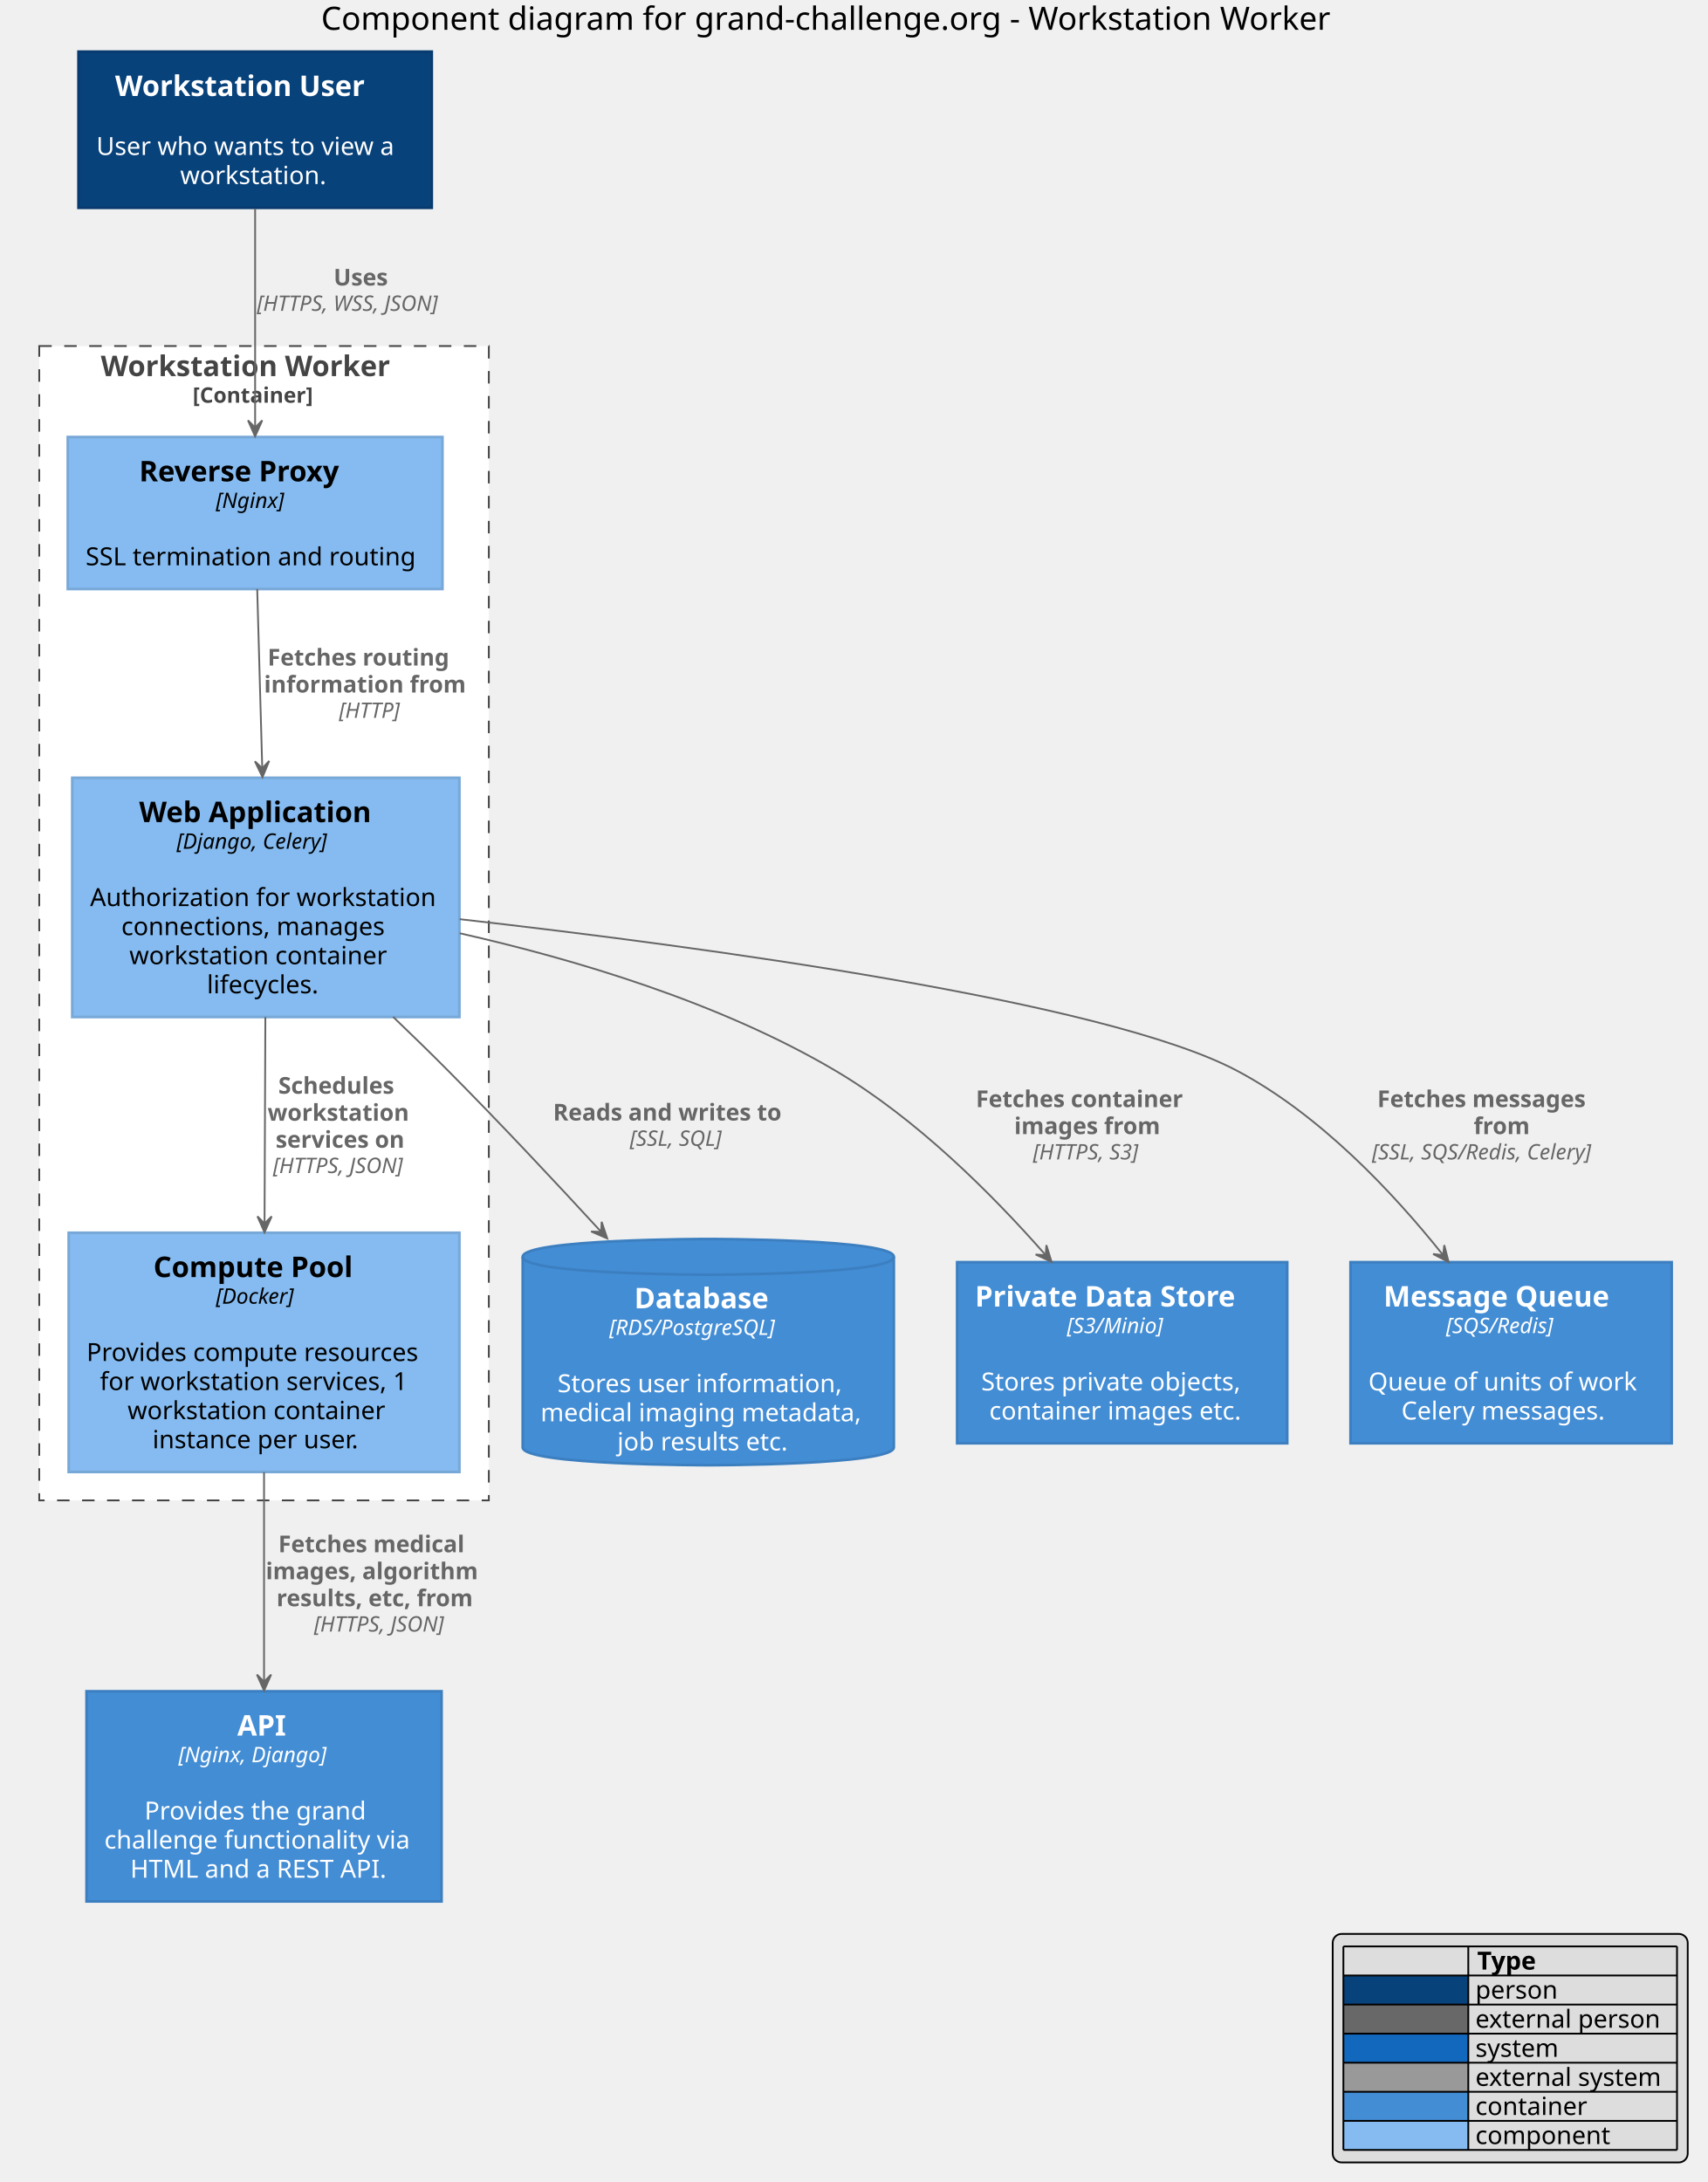
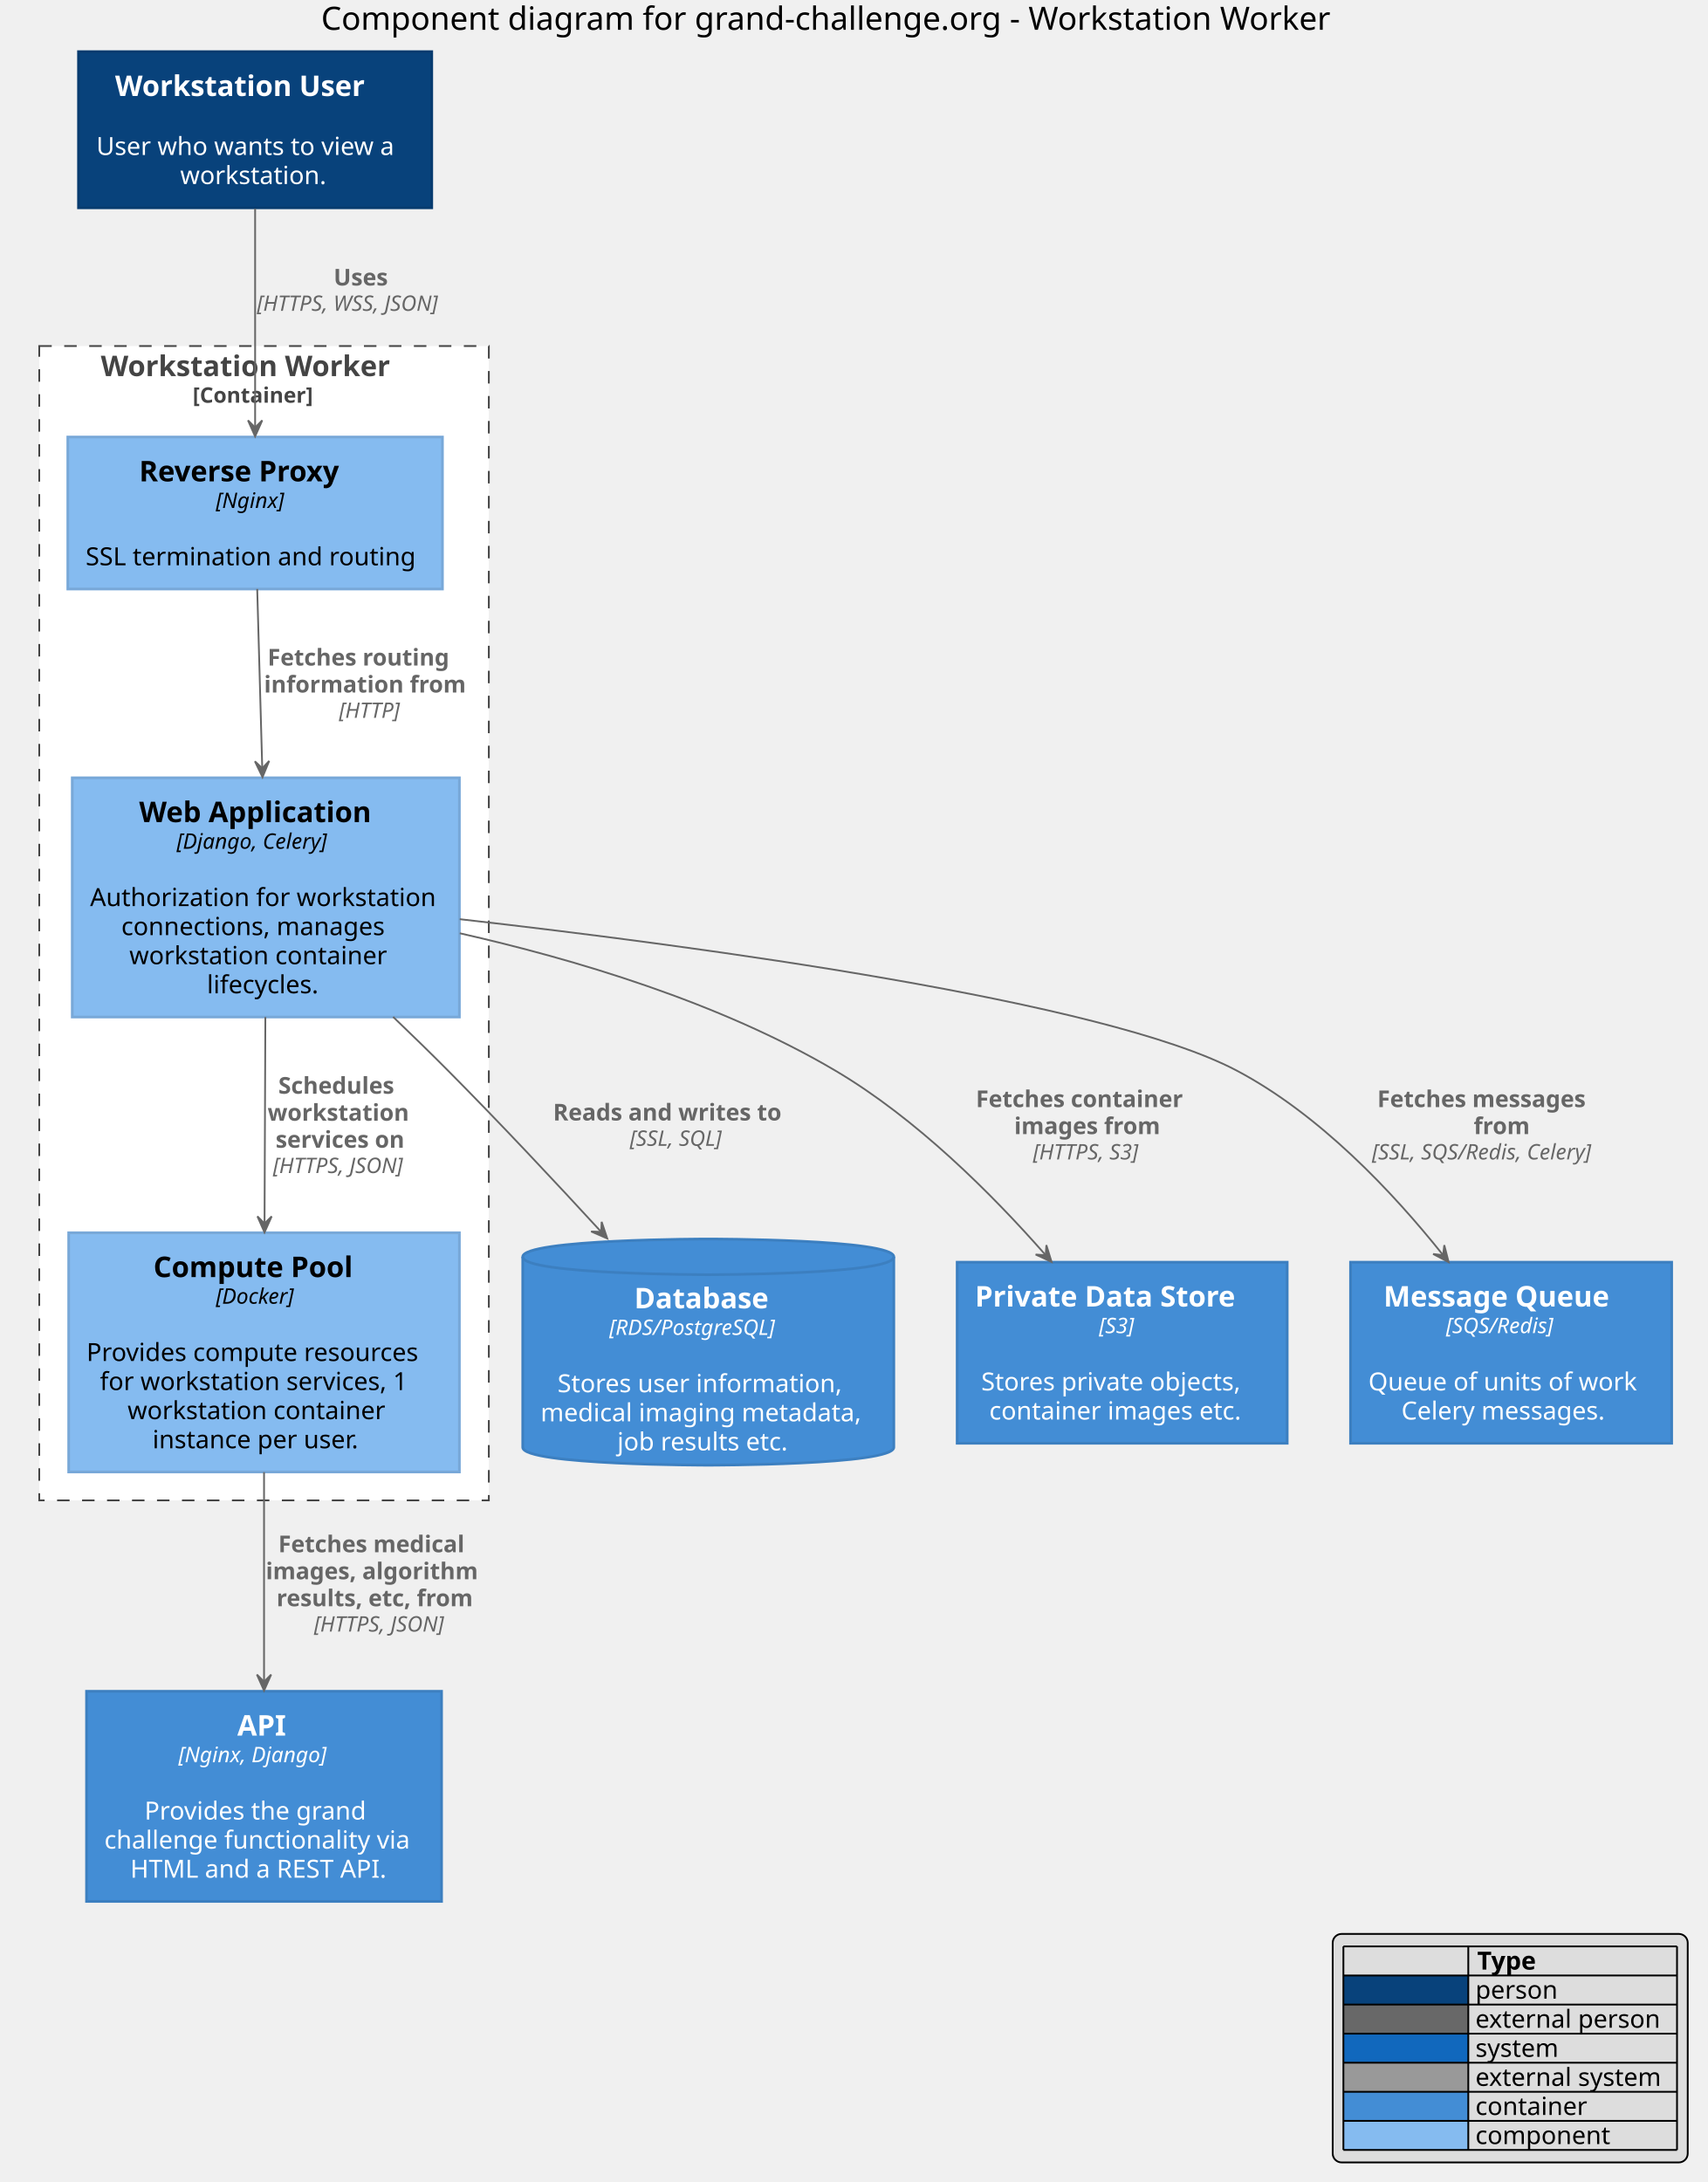
<svg xmlns="http://www.w3.org/2000/svg" contentScriptType="application/ecmascript" contentStyleType="text/css" height="1223px" preserveAspectRatio="none" style="width:957px;height:1223px;" version="1.1" viewBox="0 0 957 1223" width="957px" zoomAndPan="magnify">
  <defs />
  <g>
    <text fill="#000000" font-family="sans-serif" font-size="18" lengthAdjust="spacingAndGlyphs" textLength="595" x="180" y="16.708">Component diagram for grand-challenge.org - Workstation Worker</text>
    <rect fill="#FFFFFF" height="647" style="stroke: #444444; stroke-width: 1.0; stroke-dasharray: 7.0,7.0;" width="252" x="22" y="193.953" />
    <text fill="#444444" font-family="sans-serif" font-size="16" font-weight="bold" lengthAdjust="spacingAndGlyphs" textLength="183" x="56.5" y="210.805">Workstation Worker</text>
    <text fill="#444444" font-family="sans-serif" font-size="12" font-weight="bold" lengthAdjust="spacingAndGlyphs" textLength="80" x="108" y="225.717">[Container]</text>
    <rect fill="#85BBF0" height="85.188" style="stroke: #78A8D8; stroke-width: 1.5;" width="210" x="38" y="244.953" />
    <text fill="#000000" font-family="sans-serif" font-size="16" font-weight="bold" lengthAdjust="spacingAndGlyphs" textLength="130" x="78" y="269.805">Reverse Proxy</text>
    <text fill="#000000" font-family="sans-serif" font-size="12" font-style="italic" lengthAdjust="spacingAndGlyphs" textLength="44" x="121" y="284.717">[Nginx]</text>
    <text fill="#000000" font-family="sans-serif" font-size="14" lengthAdjust="spacingAndGlyphs" textLength="0" x="145" y="300.542" />
    <text fill="#000000" font-family="sans-serif" font-size="14" lengthAdjust="spacingAndGlyphs" textLength="190" x="48" y="316.839">SSL termination and routing</text>
    <rect fill="#85BBF0" height="134.078" style="stroke: #78A8D8; stroke-width: 1.5;" width="217" x="40.5" y="435.953" />
    <text fill="#000000" font-family="sans-serif" font-size="16" font-weight="bold" lengthAdjust="spacingAndGlyphs" textLength="142" x="78" y="460.805">Web Application</text>
    <text fill="#000000" font-family="sans-serif" font-size="12" font-style="italic" lengthAdjust="spacingAndGlyphs" textLength="100" x="99" y="475.717">[Django, Celery]</text>
    <text fill="#000000" font-family="sans-serif" font-size="14" lengthAdjust="spacingAndGlyphs" textLength="0" x="151" y="491.542" />
    <text fill="#000000" font-family="sans-serif" font-size="14" lengthAdjust="spacingAndGlyphs" textLength="197" x="50.5" y="507.839">Authorization for workstation</text>
    <text fill="#000000" font-family="sans-serif" font-size="14" lengthAdjust="spacingAndGlyphs" textLength="158" x="68" y="524.136">connections, manages</text>
    <text fill="#000000" font-family="sans-serif" font-size="14" lengthAdjust="spacingAndGlyphs" textLength="149" x="72.5" y="540.433">workstation container</text>
    <text fill="#000000" font-family="sans-serif" font-size="14" lengthAdjust="spacingAndGlyphs" textLength="66" x="116" y="556.73">lifecycles.</text>
    <rect fill="#85BBF0" height="134.078" style="stroke: #78A8D8; stroke-width: 1.5;" width="219" x="38.5" y="690.953" />
    <text fill="#000000" font-family="sans-serif" font-size="16" font-weight="bold" lengthAdjust="spacingAndGlyphs" textLength="124" x="86" y="715.805">Compute Pool</text>
    <text fill="#000000" font-family="sans-serif" font-size="12" font-style="italic" lengthAdjust="spacingAndGlyphs" textLength="54" x="121" y="730.717">[Docker]</text>
    <text fill="#000000" font-family="sans-serif" font-size="14" lengthAdjust="spacingAndGlyphs" textLength="0" x="150" y="746.542" />
    <text fill="#000000" font-family="sans-serif" font-size="14" lengthAdjust="spacingAndGlyphs" textLength="199" x="48.5" y="762.839">Provides compute resources</text>
    <text fill="#000000" font-family="sans-serif" font-size="14" lengthAdjust="spacingAndGlyphs" textLength="180" x="56" y="779.136">for workstation services, 1</text>
    <text fill="#000000" font-family="sans-serif" font-size="14" lengthAdjust="spacingAndGlyphs" textLength="149" x="71.5" y="795.433">workstation container</text>
    <text fill="#000000" font-family="sans-serif" font-size="14" lengthAdjust="spacingAndGlyphs" textLength="125" x="85.5" y="811.73">instance per user.</text>
    <rect fill="#08427B" height="87.516" style="stroke: #073B6F; stroke-width: 1.5;" width="198" x="44" y="28.953" />
    <text fill="#FFFFFF" font-family="sans-serif" font-size="16" font-weight="bold" lengthAdjust="spacingAndGlyphs" textLength="157" x="64.5" y="53.805">Workstation User</text>
    <text fill="#FFFFFF" font-family="sans-serif" font-size="14" lengthAdjust="spacingAndGlyphs" textLength="0" x="145" y="70.573" />
    <text fill="#FFFFFF" font-family="sans-serif" font-size="14" lengthAdjust="spacingAndGlyphs" textLength="174" x="54" y="86.87">User who wants to view a</text>
    <text fill="#FFFFFF" font-family="sans-serif" font-size="14" lengthAdjust="spacingAndGlyphs" textLength="84" x="101" y="103.167">workstation.</text>
    <path d="M293,704.453 C293,694.453 397,694.453 397,694.453 C397,694.453 501,694.453 501,704.453 L501,811.234 C501,821.234 397,821.234 397,821.234 C397,821.234 293,821.234 293,811.234 L293,704.453 " fill="#438DD5" style="stroke: #3C7FC0; stroke-width: 1.5;" />
    <path d="M293,704.453 C293,714.453 397,714.453 397,714.453 C397,714.453 501,714.453 501,704.453 " fill="none" style="stroke: #3C7FC0; stroke-width: 1.5;" />
    <text fill="#FFFFFF" font-family="sans-serif" font-size="16" font-weight="bold" lengthAdjust="spacingAndGlyphs" textLength="83" x="355.5" y="733.305">Database</text>
    <text fill="#FFFFFF" font-family="sans-serif" font-size="12" font-style="italic" lengthAdjust="spacingAndGlyphs" textLength="111" x="341.5" y="748.217">[RDS/PostgreSQL]</text>
    <text fill="#FFFFFF" font-family="sans-serif" font-size="14" lengthAdjust="spacingAndGlyphs" textLength="0" x="399" y="764.042" />
    <text fill="#FFFFFF" font-family="sans-serif" font-size="14" lengthAdjust="spacingAndGlyphs" textLength="165" x="312.5" y="780.339">Stores user information,</text>
    <text fill="#FFFFFF" font-family="sans-serif" font-size="14" lengthAdjust="spacingAndGlyphs" textLength="184" x="303" y="796.636">medical imaging metadata,</text>
    <text fill="#FFFFFF" font-family="sans-serif" font-size="14" lengthAdjust="spacingAndGlyphs" textLength="102" x="346" y="812.933">job results etc.</text>
    <rect fill="#438DD5" height="101.484" style="stroke: #3C7FC0; stroke-width: 1.5;" width="185" x="536.5" y="707.453" />
    <text fill="#FFFFFF" font-family="sans-serif" font-size="16" font-weight="bold" lengthAdjust="spacingAndGlyphs" textLength="165" x="546.5" y="732.305">Private Data Store</text>
-     <text fill="#FFFFFF" font-family="sans-serif" font-size="12" font-style="italic" lengthAdjust="spacingAndGlyphs" textLength="62" x="598" y="747.217">[S3/Minio]</text>
+     <text fill="#FFFFFF" font-family="sans-serif" font-size="12" font-style="italic" lengthAdjust="spacingAndGlyphs" textLength="26" x="616" y="747.217">[S3]</text>
    <text fill="#FFFFFF" font-family="sans-serif" font-size="14" lengthAdjust="spacingAndGlyphs" textLength="0" x="631" y="763.042" />
    <text fill="#FFFFFF" font-family="sans-serif" font-size="14" lengthAdjust="spacingAndGlyphs" textLength="154" x="550" y="779.339">Stores private objects,</text>
    <text fill="#FFFFFF" font-family="sans-serif" font-size="14" lengthAdjust="spacingAndGlyphs" textLength="149" x="554.5" y="795.636">container images etc.</text>
    <rect fill="#438DD5" height="101.484" style="stroke: #3C7FC0; stroke-width: 1.5;" width="180" x="757" y="707.453" />
    <text fill="#FFFFFF" font-family="sans-serif" font-size="16" font-weight="bold" lengthAdjust="spacingAndGlyphs" textLength="143" x="775.5" y="732.305">Message Queue</text>
    <text fill="#FFFFFF" font-family="sans-serif" font-size="12" font-style="italic" lengthAdjust="spacingAndGlyphs" textLength="73" x="810.5" y="747.217">[SQS/Redis]</text>
    <text fill="#FFFFFF" font-family="sans-serif" font-size="14" lengthAdjust="spacingAndGlyphs" textLength="0" x="849" y="763.042" />
    <text fill="#FFFFFF" font-family="sans-serif" font-size="14" lengthAdjust="spacingAndGlyphs" textLength="156" x="767" y="779.339">Queue of units of work</text>
    <text fill="#FFFFFF" font-family="sans-serif" font-size="14" lengthAdjust="spacingAndGlyphs" textLength="123" x="785.5" y="795.636">Celery messages.</text>
    <rect fill="#438DD5" height="117.781" style="stroke: #3C7FC0; stroke-width: 1.5;" width="199" x="48.5" y="947.953" />
    <text fill="#FFFFFF" font-family="sans-serif" font-size="16" font-weight="bold" lengthAdjust="spacingAndGlyphs" textLength="30" x="133" y="972.805">API</text>
    <text fill="#FFFFFF" font-family="sans-serif" font-size="12" font-style="italic" lengthAdjust="spacingAndGlyphs" textLength="96" x="100" y="987.717">[Nginx, Django]</text>
    <text fill="#FFFFFF" font-family="sans-serif" font-size="14" lengthAdjust="spacingAndGlyphs" textLength="0" x="150" y="1003.542" />
    <text fill="#FFFFFF" font-family="sans-serif" font-size="14" lengthAdjust="spacingAndGlyphs" textLength="130" x="81" y="1019.839">Provides the grand</text>
    <text fill="#FFFFFF" font-family="sans-serif" font-size="14" lengthAdjust="spacingAndGlyphs" textLength="175" x="58.5" y="1036.136">challenge functionality via</text>
    <text fill="#FFFFFF" font-family="sans-serif" font-size="14" lengthAdjust="spacingAndGlyphs" textLength="150" x="73" y="1052.433">HTML and a REST API.</text>
    <path d="M144.17,330.123 C144.97,358.573 146.05,397.003 146.99,430.303 " fill="none" id="nginx-&gt;webapp" style="stroke: #666666; stroke-width: 1.0;" />
    <polygon fill="#666666" points="147.14,435.603,150.881,426.492,146.997,430.605,142.884,426.721,147.14,435.603" style="stroke: #666666; stroke-width: 1.0;" />
    <text fill="#666666" font-family="sans-serif" font-size="13" font-weight="bold" lengthAdjust="spacingAndGlyphs" textLength="116" x="150" y="373.02">Fetches routing</text>
    <text fill="#666666" font-family="sans-serif" font-size="13" font-weight="bold" lengthAdjust="spacingAndGlyphs" textLength="125" x="148" y="388.153">information from</text>
    <text fill="#666666" font-family="sans-serif" font-size="12" font-style="italic" lengthAdjust="spacingAndGlyphs" textLength="41" x="190" y="402.357">[HTTP]</text>
    <path d="M148.74,570.093 C148.6,605.543 148.43,649.243 148.28,685.473 " fill="none" id="webapp-&gt;docker" style="stroke: #666666; stroke-width: 1.0;" />
    <polygon fill="#666666" points="148.26,690.753,152.286,681.765,148.274,685.753,144.286,681.742,148.26,690.753" style="stroke: #666666; stroke-width: 1.0;" />
    <text fill="#666666" font-family="sans-serif" font-size="13" font-weight="bold" lengthAdjust="spacingAndGlyphs" textLength="75" x="156" y="613.02">Schedules</text>
    <text fill="#666666" font-family="sans-serif" font-size="13" font-weight="bold" lengthAdjust="spacingAndGlyphs" textLength="87" x="150" y="628.153">workstation</text>
    <text fill="#666666" font-family="sans-serif" font-size="13" font-weight="bold" lengthAdjust="spacingAndGlyphs" textLength="83" x="154.5" y="643.286">services on</text>
    <text fill="#666666" font-family="sans-serif" font-size="12" font-style="italic" lengthAdjust="spacingAndGlyphs" textLength="86" x="153" y="657.49">[HTTPS, JSON]</text>
    <path d="M143,116.953 C143,152.443 143,202.723 143,239.303 " fill="none" id="workstation_user-&gt;nginx" style="stroke: #666666; stroke-width: 1.0;" />
    <polygon fill="#666666" points="143,244.603,147,235.603,143,239.603,139,235.603,143,244.603" style="stroke: #666666; stroke-width: 1.0;" />
    <text fill="#666666" font-family="sans-serif" font-size="13" font-weight="bold" lengthAdjust="spacingAndGlyphs" textLength="35" x="187" y="160.02">Uses</text>
    <text fill="#666666" font-family="sans-serif" font-size="12" font-style="italic" lengthAdjust="spacingAndGlyphs" textLength="121" x="144" y="174.225">[HTTPS, WSS, JSON]</text>
    <path d="M257.67,515.193 C394.07,530.643 619.13,561.033 693,599.953 C739.58,624.493 780.66,668.143 808.65,703.203 " fill="none" id="webapp-&gt;message_queue" style="stroke: #666666; stroke-width: 1.0;" />
    <polygon fill="#666666" points="812,707.433,809.548,697.894,808.896,703.514,803.277,702.861,812,707.433" style="stroke: #666666; stroke-width: 1.0;" />
    <text fill="#666666" font-family="sans-serif" font-size="13" font-weight="bold" lengthAdjust="spacingAndGlyphs" textLength="138" x="772" y="620.52">Fetches messages</text>
    <text fill="#666666" font-family="sans-serif" font-size="13" font-weight="bold" lengthAdjust="spacingAndGlyphs" textLength="35" x="826" y="635.653">from</text>
    <text fill="#666666" font-family="sans-serif" font-size="12" font-style="italic" lengthAdjust="spacingAndGlyphs" textLength="149" x="769" y="649.857">[SSL, SQS/Redis, Celery]</text>
    <path d="M220.37,569.973 C230.75,579.913 241.23,590.123 251,599.953 C279.88,629.003 310.91,662.093 336.91,690.383 " fill="none" id="webapp-&gt;postgres" style="stroke: #666666; stroke-width: 1.0;" />
    <polygon fill="#666666" points="340.38,694.163,337.237,684.829,336.998,690.481,331.346,690.241,340.38,694.163" style="stroke: #666666; stroke-width: 1.0;" />
    <text fill="#666666" font-family="sans-serif" font-size="13" font-weight="bold" lengthAdjust="spacingAndGlyphs" textLength="149" x="310" y="628.02">Reads and writes to</text>
    <text fill="#666666" font-family="sans-serif" font-size="12" font-style="italic" lengthAdjust="spacingAndGlyphs" textLength="63" x="353" y="642.225">[SSL, SQL]</text>
    <path d="M257.69,523.083 C321.98,537.613 403.23,561.773 468,599.953 C513.57,626.813 556,669.223 585.85,703.193 " fill="none" id="webapp-&gt;private_s3" style="stroke: #666666; stroke-width: 1.0;" />
    <polygon fill="#666666" points="589.43,707.293,586.516,697.885,586.139,703.529,580.494,703.152,589.43,707.293" style="stroke: #666666; stroke-width: 1.0;" />
    <text fill="#666666" font-family="sans-serif" font-size="13" font-weight="bold" lengthAdjust="spacingAndGlyphs" textLength="132" x="547" y="620.52">Fetches container</text>
    <text fill="#666666" font-family="sans-serif" font-size="13" font-weight="bold" lengthAdjust="spacingAndGlyphs" textLength="94" x="568.5" y="635.653">images from</text>
    <text fill="#666666" font-family="sans-serif" font-size="12" font-style="italic" lengthAdjust="spacingAndGlyphs" textLength="73" x="579" y="649.857">[HTTPS, S3]</text>
    <path d="M148,825.143 C148,861.513 148,906.393 148,942.343 " fill="none" id="docker-&gt;gc_web_app" style="stroke: #666666; stroke-width: 1.0;" />
    <polygon fill="#666666" points="148,947.583,152,938.583,148,942.583,144,938.583,148,947.583" style="stroke: #666666; stroke-width: 1.0;" />
    <text fill="#666666" font-family="sans-serif" font-size="13" font-weight="bold" lengthAdjust="spacingAndGlyphs" textLength="121" x="156" y="870.02">Fetches medical</text>
    <text fill="#666666" font-family="sans-serif" font-size="13" font-weight="bold" lengthAdjust="spacingAndGlyphs" textLength="135" x="149" y="885.153">images, algorithm</text>
    <text fill="#666666" font-family="sans-serif" font-size="13" font-weight="bold" lengthAdjust="spacingAndGlyphs" textLength="128" x="155" y="900.286">results, etc, from</text>
    <text fill="#666666" font-family="sans-serif" font-size="12" font-style="italic" lengthAdjust="spacingAndGlyphs" textLength="86" x="176" y="914.49">[HTTPS, JSON]</text>
    <rect fill="#DDDDDD" height="128.078" rx="5" ry="5" style="stroke: #000000; stroke-width: 1.0;" width="199" x="747" y="1083.953" />
    <text fill="#000000" font-family="sans-serif" font-size="14" font-weight="bold" lengthAdjust="spacingAndGlyphs" textLength="0" x="823" y="1103.948" />
    <text fill="#000000" font-family="sans-serif" font-size="14" font-weight="bold" lengthAdjust="spacingAndGlyphs" textLength="39" x="828" y="1103.948">Type</text>
    <rect fill="#08427B" height="16.297" style="stroke: none; stroke-width: 1.0;" width="70" x="753" y="1107.25" />
    <text fill="#000000" font-family="sans-serif" font-size="14" lengthAdjust="spacingAndGlyphs" textLength="0" x="777" y="1120.245" />
    <text fill="#000000" font-family="sans-serif" font-size="14" lengthAdjust="spacingAndGlyphs" textLength="49" x="827" y="1120.245">person</text>
    <rect fill="#686868" height="16.297" style="stroke: none; stroke-width: 1.0;" width="70" x="753" y="1123.547" />
    <text fill="#000000" font-family="sans-serif" font-size="14" lengthAdjust="spacingAndGlyphs" textLength="0" x="777" y="1136.542" />
    <text fill="#000000" font-family="sans-serif" font-size="14" lengthAdjust="spacingAndGlyphs" textLength="108" x="827" y="1136.542">external person</text>
    <rect fill="#1168BD" height="16.297" style="stroke: none; stroke-width: 1.0;" width="70" x="753" y="1139.844" />
    <text fill="#000000" font-family="sans-serif" font-size="14" lengthAdjust="spacingAndGlyphs" textLength="0" x="765" y="1152.839" />
    <text fill="#000000" font-family="sans-serif" font-size="14" lengthAdjust="spacingAndGlyphs" textLength="50" x="827" y="1152.839">system</text>
    <rect fill="#999999" height="16.297" style="stroke: none; stroke-width: 1.0;" width="70" x="753" y="1156.141" />
    <text fill="#000000" font-family="sans-serif" font-size="14" lengthAdjust="spacingAndGlyphs" textLength="0" x="777" y="1169.136" />
    <text fill="#000000" font-family="sans-serif" font-size="14" lengthAdjust="spacingAndGlyphs" textLength="109" x="827" y="1169.136">external system</text>
    <rect fill="#438DD5" height="16.297" style="stroke: none; stroke-width: 1.0;" width="70" x="753" y="1172.438" />
    <text fill="#000000" font-family="sans-serif" font-size="14" lengthAdjust="spacingAndGlyphs" textLength="0" x="765" y="1185.433" />
    <text fill="#000000" font-family="sans-serif" font-size="14" lengthAdjust="spacingAndGlyphs" textLength="65" x="827" y="1185.433">container</text>
    <rect fill="#85BBF0" height="16.297" style="stroke: none; stroke-width: 1.0;" width="70" x="753" y="1188.734" />
    <text fill="#000000" font-family="sans-serif" font-size="14" lengthAdjust="spacingAndGlyphs" textLength="0" x="765" y="1201.729" />
    <text fill="#000000" font-family="sans-serif" font-size="14" lengthAdjust="spacingAndGlyphs" textLength="80" x="827" y="1201.729">component</text>
    <line style="stroke: #000000; stroke-width: 1.0;" x1="753" x2="940" y1="1090.953" y2="1090.953" />
    <line style="stroke: #000000; stroke-width: 1.0;" x1="753" x2="940" y1="1107.25" y2="1107.25" />
    <line style="stroke: #000000; stroke-width: 1.0;" x1="753" x2="940" y1="1123.547" y2="1123.547" />
    <line style="stroke: #000000; stroke-width: 1.0;" x1="753" x2="940" y1="1139.844" y2="1139.844" />
    <line style="stroke: #000000; stroke-width: 1.0;" x1="753" x2="940" y1="1156.141" y2="1156.141" />
    <line style="stroke: #000000; stroke-width: 1.0;" x1="753" x2="940" y1="1172.438" y2="1172.438" />
    <line style="stroke: #000000; stroke-width: 1.0;" x1="753" x2="940" y1="1188.734" y2="1188.734" />
    <line style="stroke: #000000; stroke-width: 1.0;" x1="753" x2="940" y1="1205.031" y2="1205.031" />
    <line style="stroke: #000000; stroke-width: 1.0;" x1="753" x2="753" y1="1090.953" y2="1205.031" />
    <line style="stroke: #000000; stroke-width: 1.0;" x1="823" x2="823" y1="1090.953" y2="1205.031" />
    <line style="stroke: #000000; stroke-width: 1.0;" x1="940" x2="940" y1="1090.953" y2="1205.031" />
  </g>
</svg>
